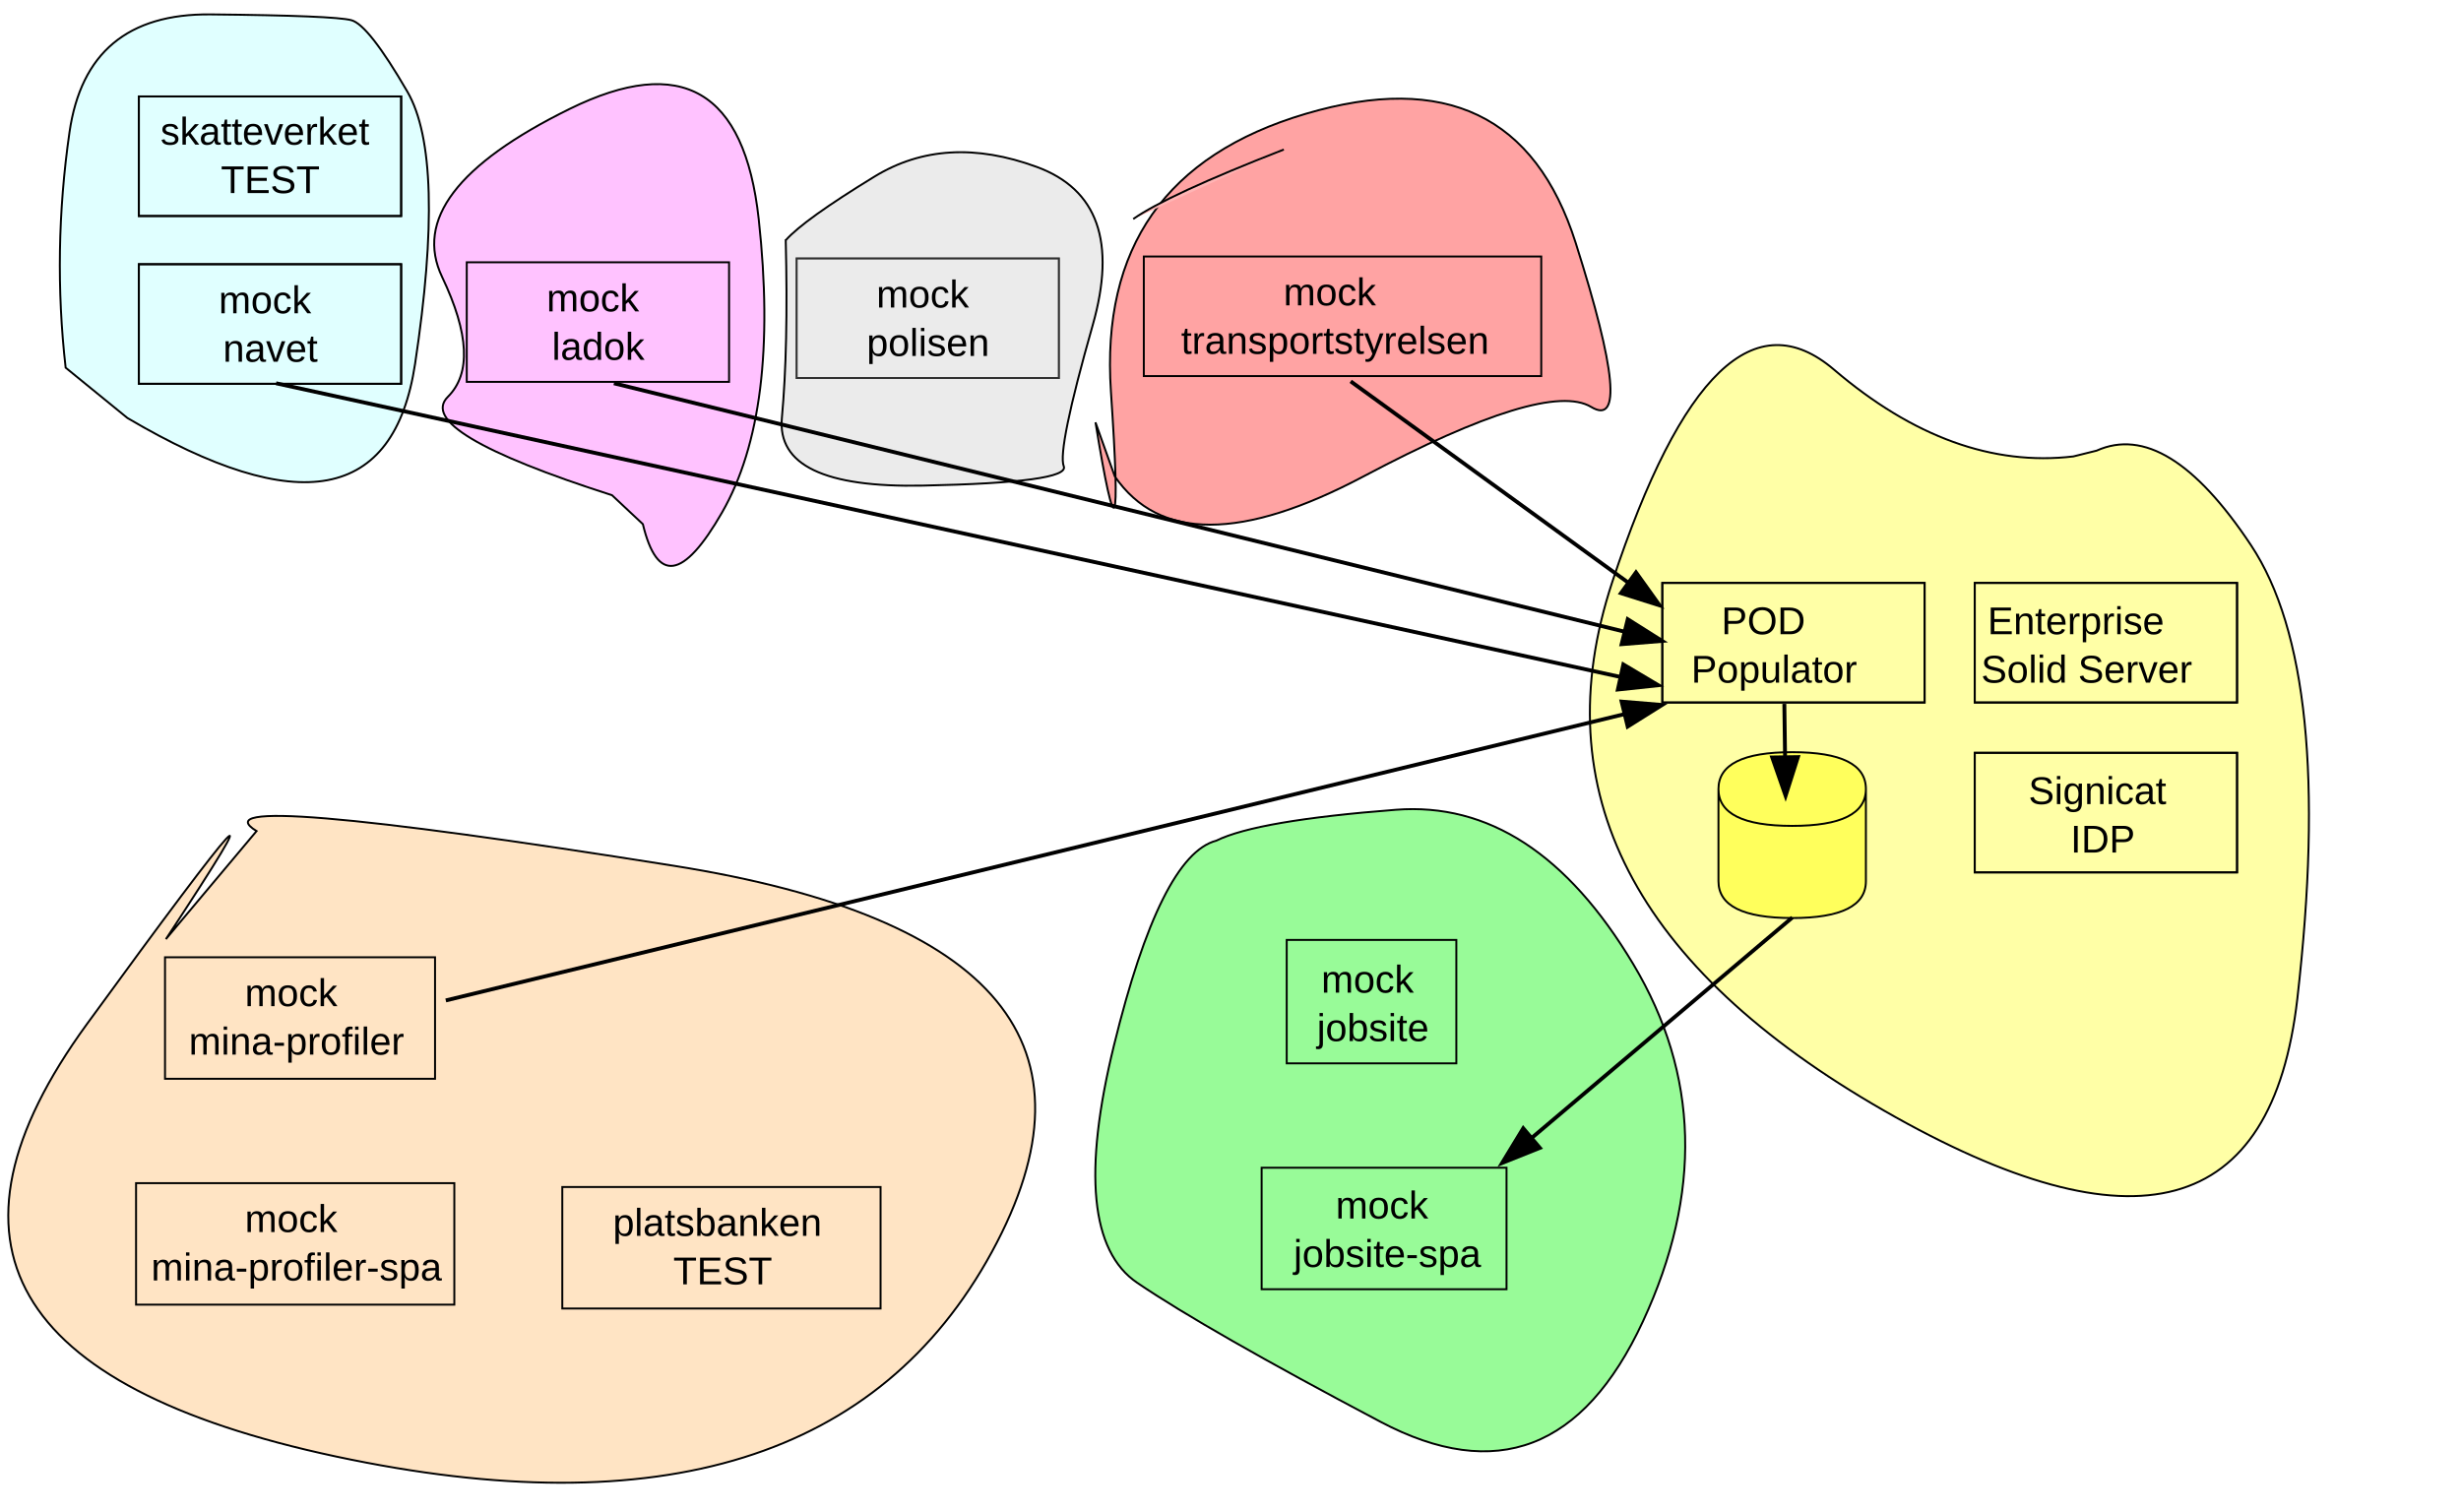
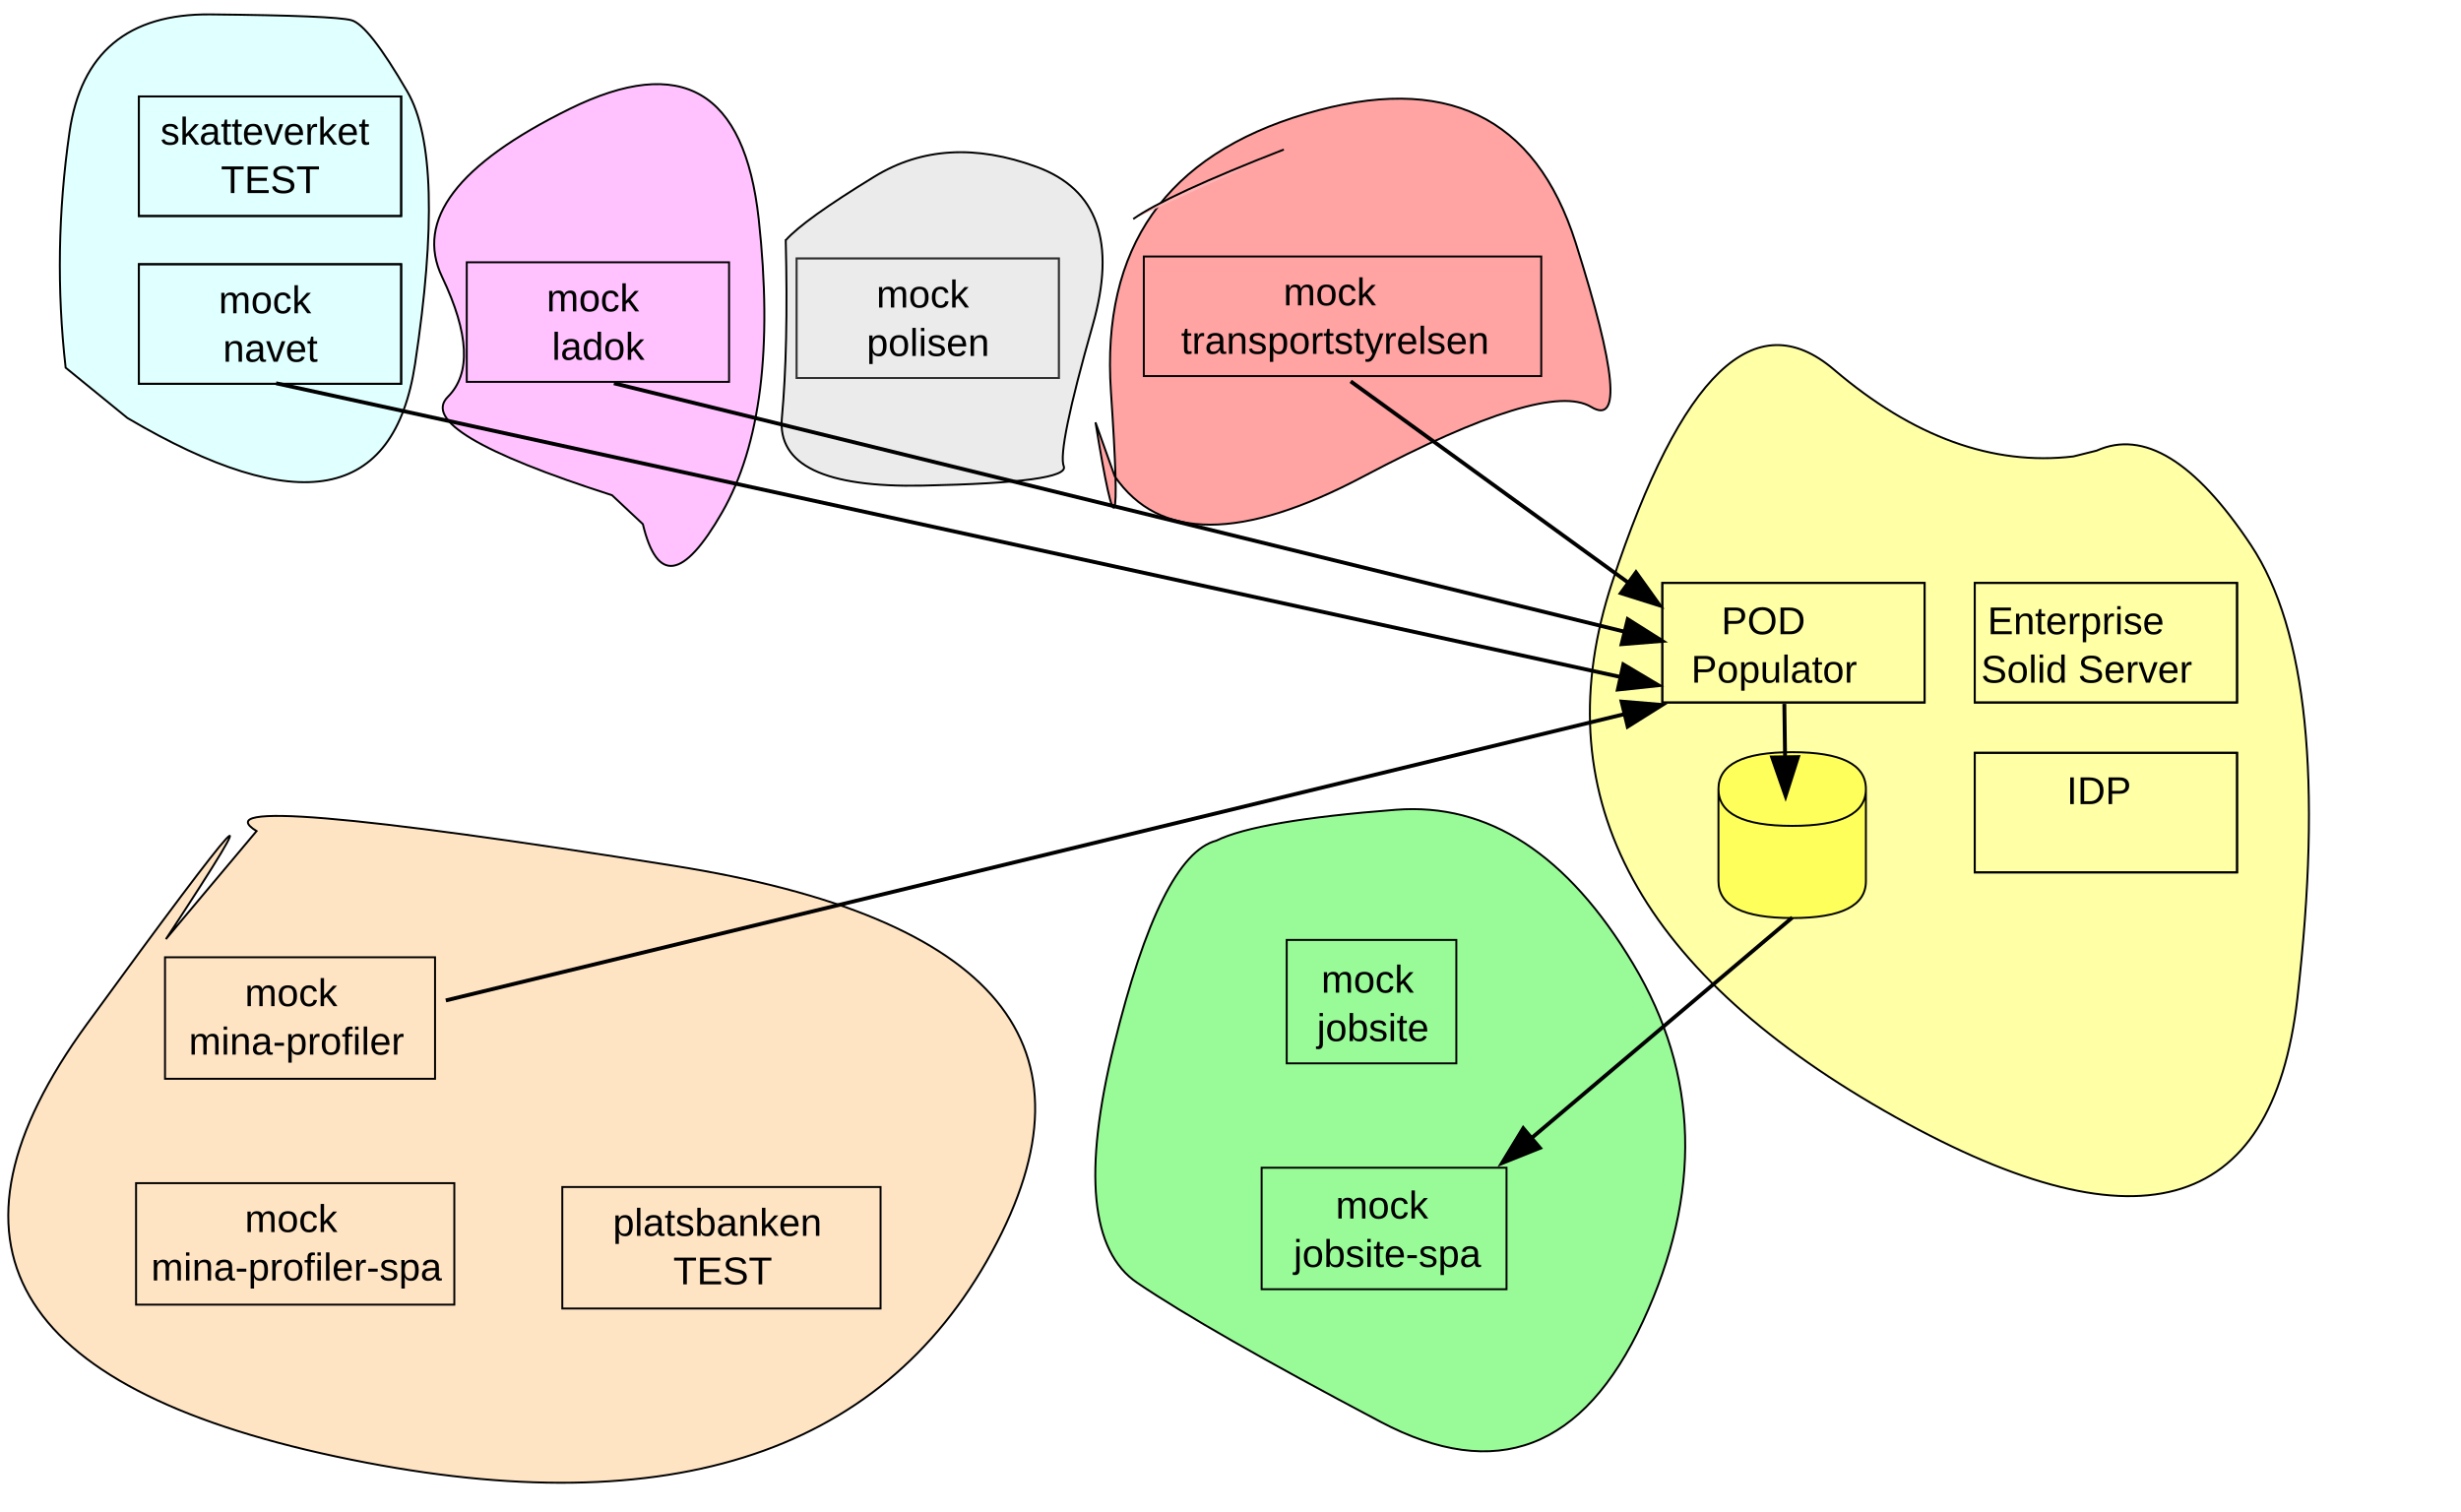
<svg xmlns="http://www.w3.org/2000/svg" width="100%" height="100%" viewBox="0 0 1270 780" preserveAspectRatio="xMinYMin meet">
  <defs id="drawsvgConstraints" />
  <rect id="svgEditorBackground" x="0" y="0" width="1270" height="780" style="fill: none; stroke: none;" />
  <path d="M1081.949,232.565q36.439,-16.321,79.702,48.835t23.891,234.029t-213.153,57.803t-140.403,-272.822t114.484,-109.632t123.487,44.769Z" style="stroke:black;fill:#FFFFA6;stroke-width:1px;" id="e28_areaS2" />
  <path d="M-4,-2.5v5q0,2,4,2t4,-2v-5q0,2,-4,2t-4,-2q0,-2,4,-2t4,2t-4,2t-4,-2Z" style="fill:#FFFF5C; stroke:black; vector-effect:non-scaling-stroke;stroke-width:1px;" id="e43_shape" transform="matrix(9.51062 0 0 9.51062 924.853 430.964)" />
  <path d="M575.282,245.839q34.27,49.858,128.394,0t117.445,-35.831t-7.962,-84.601t-139.341,-66.685t-100.524,143.323t-7.963,15.925Z" style="stroke:black;fill:#FFA3A3;stroke-width:1px;" id="e40_areaS2" />
  <path d="M584.809,113.026q17.471-12.351,77.709-35.866t95.691,.t46.808,38.924t21.885,214.117t-121.544,0t-136.488-89.664t4.981-59.776Z" style="stroke:black;fill:#FFB5B5;stroke-width:1px;" id="e36_areaS2" />
  <path d="M405.481,123.985q9.335-10.568,45.828-32.877t83.686-4.981t28.892,81.694t-14.936,72.795t-72.729,9.986t-72.733-34.901t1.991-91.716Z" style="stroke:black;fill:#EBEBEB;stroke-width:1px;" id="e34_areaS2" />
  <path d="M331.75,270.487q11.021,45.957,40.859-6.014t18.923-151.448t-97.634-56.787t-65.754,86.675t2.99,61.848t84.691,50.796Z" style="stroke:black;fill:#FFC2FF;stroke-width:1px;" id="e32_areaS2" />
  <path d="M627.673,433.832q21.071-10.413,92.653-15.94t122.541,79.701t4.981,184.309t-135.492,51.806t-125.529-71.731t-11.955-122.541t52.802-105.604Z" style="stroke:black;fill:palegreen;stroke-width:1px;" id="e23_areaS2" />
  <path d="M33.875,189.749q-6.87-60.155,1.993-121.544t72.727-60.772t72.727,2.989t28.891,36.862t3.984,140.513t-148.438,27.919Z" style="stroke: black; stroke-width: 1px;fill:lightcyan;" id="e21_areaS2" />
  <path d="M132.4,428.886q-35.873-22.003,215.229,17.895t164.242,199.264t-338.612,105.58t-128.457-223.056t40.8-43.909Z" style="stroke:black;fill:bisque;stroke-width:1px;" id="e19_areaS2" />
  <defs id="svgEditorDefs">
    <marker id="arrow20-16-left" markerHeight="16" markerUnits="strokeWidth" markerWidth="20" orient="auto" refX="3" refY="0" viewBox="0 -5 20 20">
      <path d="M 15 -5 L 0 0 L 15 5 z" fill="black" />
    </marker>
    <marker id="arrow20-16-right" markerHeight="16" markerUnits="strokeWidth" markerWidth="20" orient="auto" refX="-3" refY="0" viewBox="-15 -5 20 20">
      <path d="M -15 -5 L 0 0 L -15 5 z" fill="black" />
    </marker>
  </defs>
  <rect x="71.661" y="49.765" style="stroke: black; stroke-width: 1px;fill:none;" id="e1_rectangle" width="135.358" height="61.708" />
  <text style="fill:black;font-family:Arial;font-size:20px;" x="85.596" y="74.647" id="e2_texte">
    <tspan x="139.501" style="text-anchor:middle;">skatteverket</tspan>
    <tspan x="139.501" dy="1.25em" style="text-anchor:middle;">TEST</tspan>
  </text>
  <rect x="71.661" y="49.765" style="stroke: black; stroke-width: 1px;fill:none;" id="e2_rectangle" width="135.358" height="61.708" />
  <rect x="71.661" y="136.356" style="stroke: black; stroke-width: 1px;fill:none;" id="e4_rectangle" width="135.358" height="61.708" transform="matrix(1 0 0 1 0 0)" />
  <text style="fill:black;font-family:Arial;font-size:20px;" x="85.596" y="161.238" id="e4_texte" transform="matrix(1 0 0 1 0 0.444529)">
    <tspan x="139.509" style="text-anchor:middle;" id="e5_tspan">mock</tspan>
    <tspan style="text-anchor:middle;" x="139.509" dy="1.25em">navet</tspan>
  </text>
  <line id="e37_line" x1="142.466" y1="197.799" x2="854.1" y2="353.26" style="stroke: black; fill: paleturquoise; stroke-width:2px;marker-end:url(#arrow20-16-right);" />
  <rect x="71.661" y="136.356" style="stroke: black; stroke-width: 1px;fill:none;" id="e6_rectangle" width="135.358" height="61.708" transform="matrix(1 0 0 1 0 0)" />
  <text style="fill:black;font-family:Arial;font-size:20px;" x="85.596" y="161.238" id="e6_texte" />
  <text style="fill:black;font-family:Arial;font-size:20px;" x="254.809" y="161.237" id="e5_texte" transform="matrix(1 0 0 1 0 -0.547659)">
    <tspan x="308.717" style="text-anchor:middle;" id="e9_tspan">mock</tspan>
    <tspan style="text-anchor:middle;" x="308.717" dy="1.25em">ladok</tspan>
  </text>
  <rect x="240.874" y="136.355" style="stroke: black; stroke-width: 1px;fill:none;" id="e10_rectangle" width="135.358" height="61.708" transform="matrix(1 0 0 1 0 -0.994995)" />
  <text style="fill:black;font-family:Arial;font-size:20px;" x="241.858" y="162.233" id="e10_texte" />
  <rect x="411.086" y="135.357" style="stroke: black; stroke-width: 1px;fill:none;stroke-opacity:0.55;" id="e7_rectangle" width="135.358" height="61.708" transform="matrix(1 0 0 1 0 -1.98999)" />
  <text style="fill:black;font-family:Arial;font-size:20px;stroke-opacity:0.55;" x="425.021" y="160.239" id="e7_texte" transform="matrix(1 0 0 1 0 -1.53985)">
    <tspan x="478.925" style="text-anchor:middle;" id="e13_tspan">mock</tspan>
    <tspan style="text-anchor:middle;" x="478.925" dy="1.25em">polisen</tspan>
  </text>
  <rect x="411.086" y="135.357" style="stroke: black; stroke-width: 1px;fill:none;stroke-opacity:0.55;" id="e14_rectangle" width="135.358" height="61.708" transform="matrix(1 0 0 1 0 -1.98999)" />
  <text style="fill:black;font-family:Arial;font-size:20px;" x="396.129" y="163.228" id="e14_texte" />
  <rect x="590.267" y="133.365" style="stroke: black; stroke-width: 1px;fill:none;" id="e8_rectangle" width="205.095" height="61.708" transform="matrix(1 0 0 1 0 -0.994003)" />
  <text style="fill:black;font-family:Arial;font-size:20px;" x="635.082" y="159.243" id="e8_texte" transform="matrix(1 0 0 1 0 -1.64922)">
    <tspan x="688.979" style="text-anchor:middle;" id="e17_tspan">mock</tspan>
    <tspan style="text-anchor:middle;" x="688.979" dy="1.25em">transportstyrelsen</tspan>
  </text>
  <text style="fill:black;font-family:Arial;font-size:20px;" x="552.391" y="163.228" id="e18_texte" />
  <text style="fill:black;font-family:Arial;font-size:20px;" x="149.295" y="149.295" id="e9_texte" />
  <text style="fill:black;font-family:Arial;font-size:20px;" x="177.163" y="157.257" id="e11_texte" />
  <rect x="1019.08" y="300.826" style="stroke: black; stroke-width: 1px;fill:none;" id="e13_rectangle" width="135.358" height="61.708" />
  <text style="fill:black;font-family:Arial;font-size:20px;" x="1031.03" y="302.295" id="e16_texte" xml:space="preserve">
    <tspan x="1085.15" dy="1.25em" style="text-anchor:middle;" id="e18_tspan">Enterprise</tspan>
    <tspan style="text-anchor:middle;" x="1085.15" dy="1.25em">Solid Server</tspan>
  </text>
  <rect x="1019.08" y="300.826" style="stroke: black; stroke-width: 1px;fill:none;" id="e18_rectangle" width="135.358" height="61.708" />
  <text style="fill:black;font-family:Arial;font-size:20px;" x="1001.25" y="484.633" id="e17_texte" />
  <rect x="85.159" y="495.01" style="stroke: black; stroke-width: 1px;fill:none;" id="e15_rectangle" width="139.341" height="62.705" transform="matrix(1 0 0 1 0 -0.994003)" />
  <text style="fill:black;font-family:Arial;font-size:20px;" x="99.09" y="520.888" id="e19_texte" transform="matrix(1 0 0 1 0 -1.64922)">
    <tspan x="153.007" style="text-anchor:middle;" id="e19_tspan">mock</tspan>
    <tspan style="text-anchor:middle;" x="153.007" dy="1.25em">mina-profiler</tspan>
  </text>
  <rect x="70.215" y="611.573" style="stroke: black; stroke-width: 1px;fill:none;" id="e16_rectangle" width="164.241" height="62.705" transform="matrix(1 0 0 1 0 -0.994003)" />
  <text style="fill:black;font-family:Arial;font-size:20px;" x="99.09" y="637.452" id="e20_texte" transform="matrix(1 0 0 1 0 -1.64922)">
    <tspan x="153.011" style="text-anchor:middle;" id="e20_tspan">mock</tspan>
    <tspan style="text-anchor:middle;" x="153.011" dy="1.25em">mina-profiler-spa</tspan>
  </text>
  <rect x="664.014" y="486.052" style="stroke: black; stroke-width: 1px;fill:none;" id="e17_rectangle" width="87.531" height="63.701" transform="matrix(1 0 0 1 0 -0.994003)" />
  <text style="fill:black;font-family:Arial;font-size:20px;" x="663.997" y="513.922" id="e21_texte" transform="matrix(1 0 0 1 0 -1.64922)">
    <tspan x="708.505" style="text-anchor:middle;" id="e21_tspan">mock</tspan>
    <tspan style="text-anchor:middle;" x="708.505" dy="1.25em">jobsite</tspan>
  </text>
  <rect x="651.063" y="603.612" style="stroke: black; stroke-width: 1px;fill:none;" id="e22_rectangle" width="126.384" height="62.705" transform="matrix(1 0 0 1 0 -0.994003)" />
  <text style="fill:black;font-family:Arial;font-size:20px;" x="662.005" y="630.487" id="e22_texte" transform="matrix(1 0 0 1 0 -1.64922)">
    <tspan x="715.936" style="text-anchor:middle;" id="e23_tspan">mock</tspan>
    <tspan style="text-anchor:middle;" x="715.936" dy="1.25em" id="e24_tspan">jobsite-spa</tspan>
  </text>
  <rect x="1019.08" y="388.497" style="stroke: black; stroke-width: 1px;fill:none;" id="e19_rectangle" width="135.358" height="61.708" />
  <text style="fill:black;font-family:Arial;font-size:20px;" x="1031.03" y="389.966" id="e23_texte">
-     <tspan x="1085.15" dy="1.25em" style="text-anchor:middle;" id="e25_tspan">Signicat</tspan>
-     <tspan style="text-anchor:middle;" x="1085.15" dy="1.25em">IDP</tspan>
+     <tspan x="1085.15" dy="1.25em" style="text-anchor:middle;" id="e25_tspan" />
+     <tspan style="text-anchor:middle;" x="1083.15" dy="1.25em">IDP</tspan>
  </text>
  <rect x="1019.08" y="388.497" style="stroke: black; stroke-width: 1px;fill:none;" id="e26_rectangle" width="135.358" height="61.708" />
  <text style="fill:black;font-family:Arial;font-size:20px;" x="1079.95" y="403.935" id="e26_texte" />
  <line id="e2_line" x1="316.804" y1="197.793" x2="856.098" y2="330.356" style="stroke: black; fill: paleturquoise; stroke-width:2px;marker-end:url(#arrow20-16-right);" />
  <line id="e9_line" x1="920.81" y1="363.262" x2="921.435" y2="409.01" style="stroke: black; fill: paleturquoise; stroke-width:2px;marker-end:url(#arrow20-16-right);" />
  <rect x="290.176" y="613.564" style="stroke: black; stroke-width: 1px;fill:none;" id="e21_rectangle" width="164.241" height="62.705" transform="matrix(1 0 0 1 0 -0.994003)" />
  <text style="fill:black;font-family:Arial;font-size:20px;" x="319.051" y="639.443" id="e27_texte" transform="matrix(1 0 0 1 0 -1.64922)">
    <tspan x="372.969" style="text-anchor:middle;" id="e27_tspan">platsbanken</tspan>
    <tspan style="text-anchor:middle;" x="372.969" dy="1.25em">TEST</tspan>
  </text>
  <rect x="857.841" y="300.826" style="stroke: black; stroke-width: 1px;fill:none;" id="e3_rectangle" width="135.358" height="61.708" />
  <text style="fill:black;font-family:Arial;font-size:20px;" x="869.792" y="302.295" id="e3_texte" xml:space="preserve">
    <tspan x="923.882" dy="1.25em" style="text-anchor:middle;" id="e3_tspan" />
    <tspan style="text-anchor:middle;" x="923.882" dy="1.25em">POD</tspan>
    <tspan style="text-anchor:middle;" x="923.882" dy="1.25em">Populator</tspan>
  </text>
  <rect x="857.841" y="300.826" style="stroke: black; stroke-width: 1px;fill:none;" id="e5_rectangle" width="135.358" height="61.708" />
  <line id="e3_line" x1="697.008" y1="196.8" x2="855.105" y2="311.442" style="stroke: black; fill: paleturquoise; stroke-width:2px;marker-end:url(#arrow20-16-right);" />
  <line id="e4_line" x1="924.932" y1="473.493" x2="776.449" y2="599.079" style="stroke: black; fill: paleturquoise; stroke-width:2px;marker-end:url(#arrow20-16-right);" />
  <line id="e5_line" x1="230.052" y1="516.286" x2="856.092" y2="364.208" style="stroke: black; fill: paleturquoise; stroke-width:2px;marker-end:url(#arrow20-16-right);" />
</svg>
